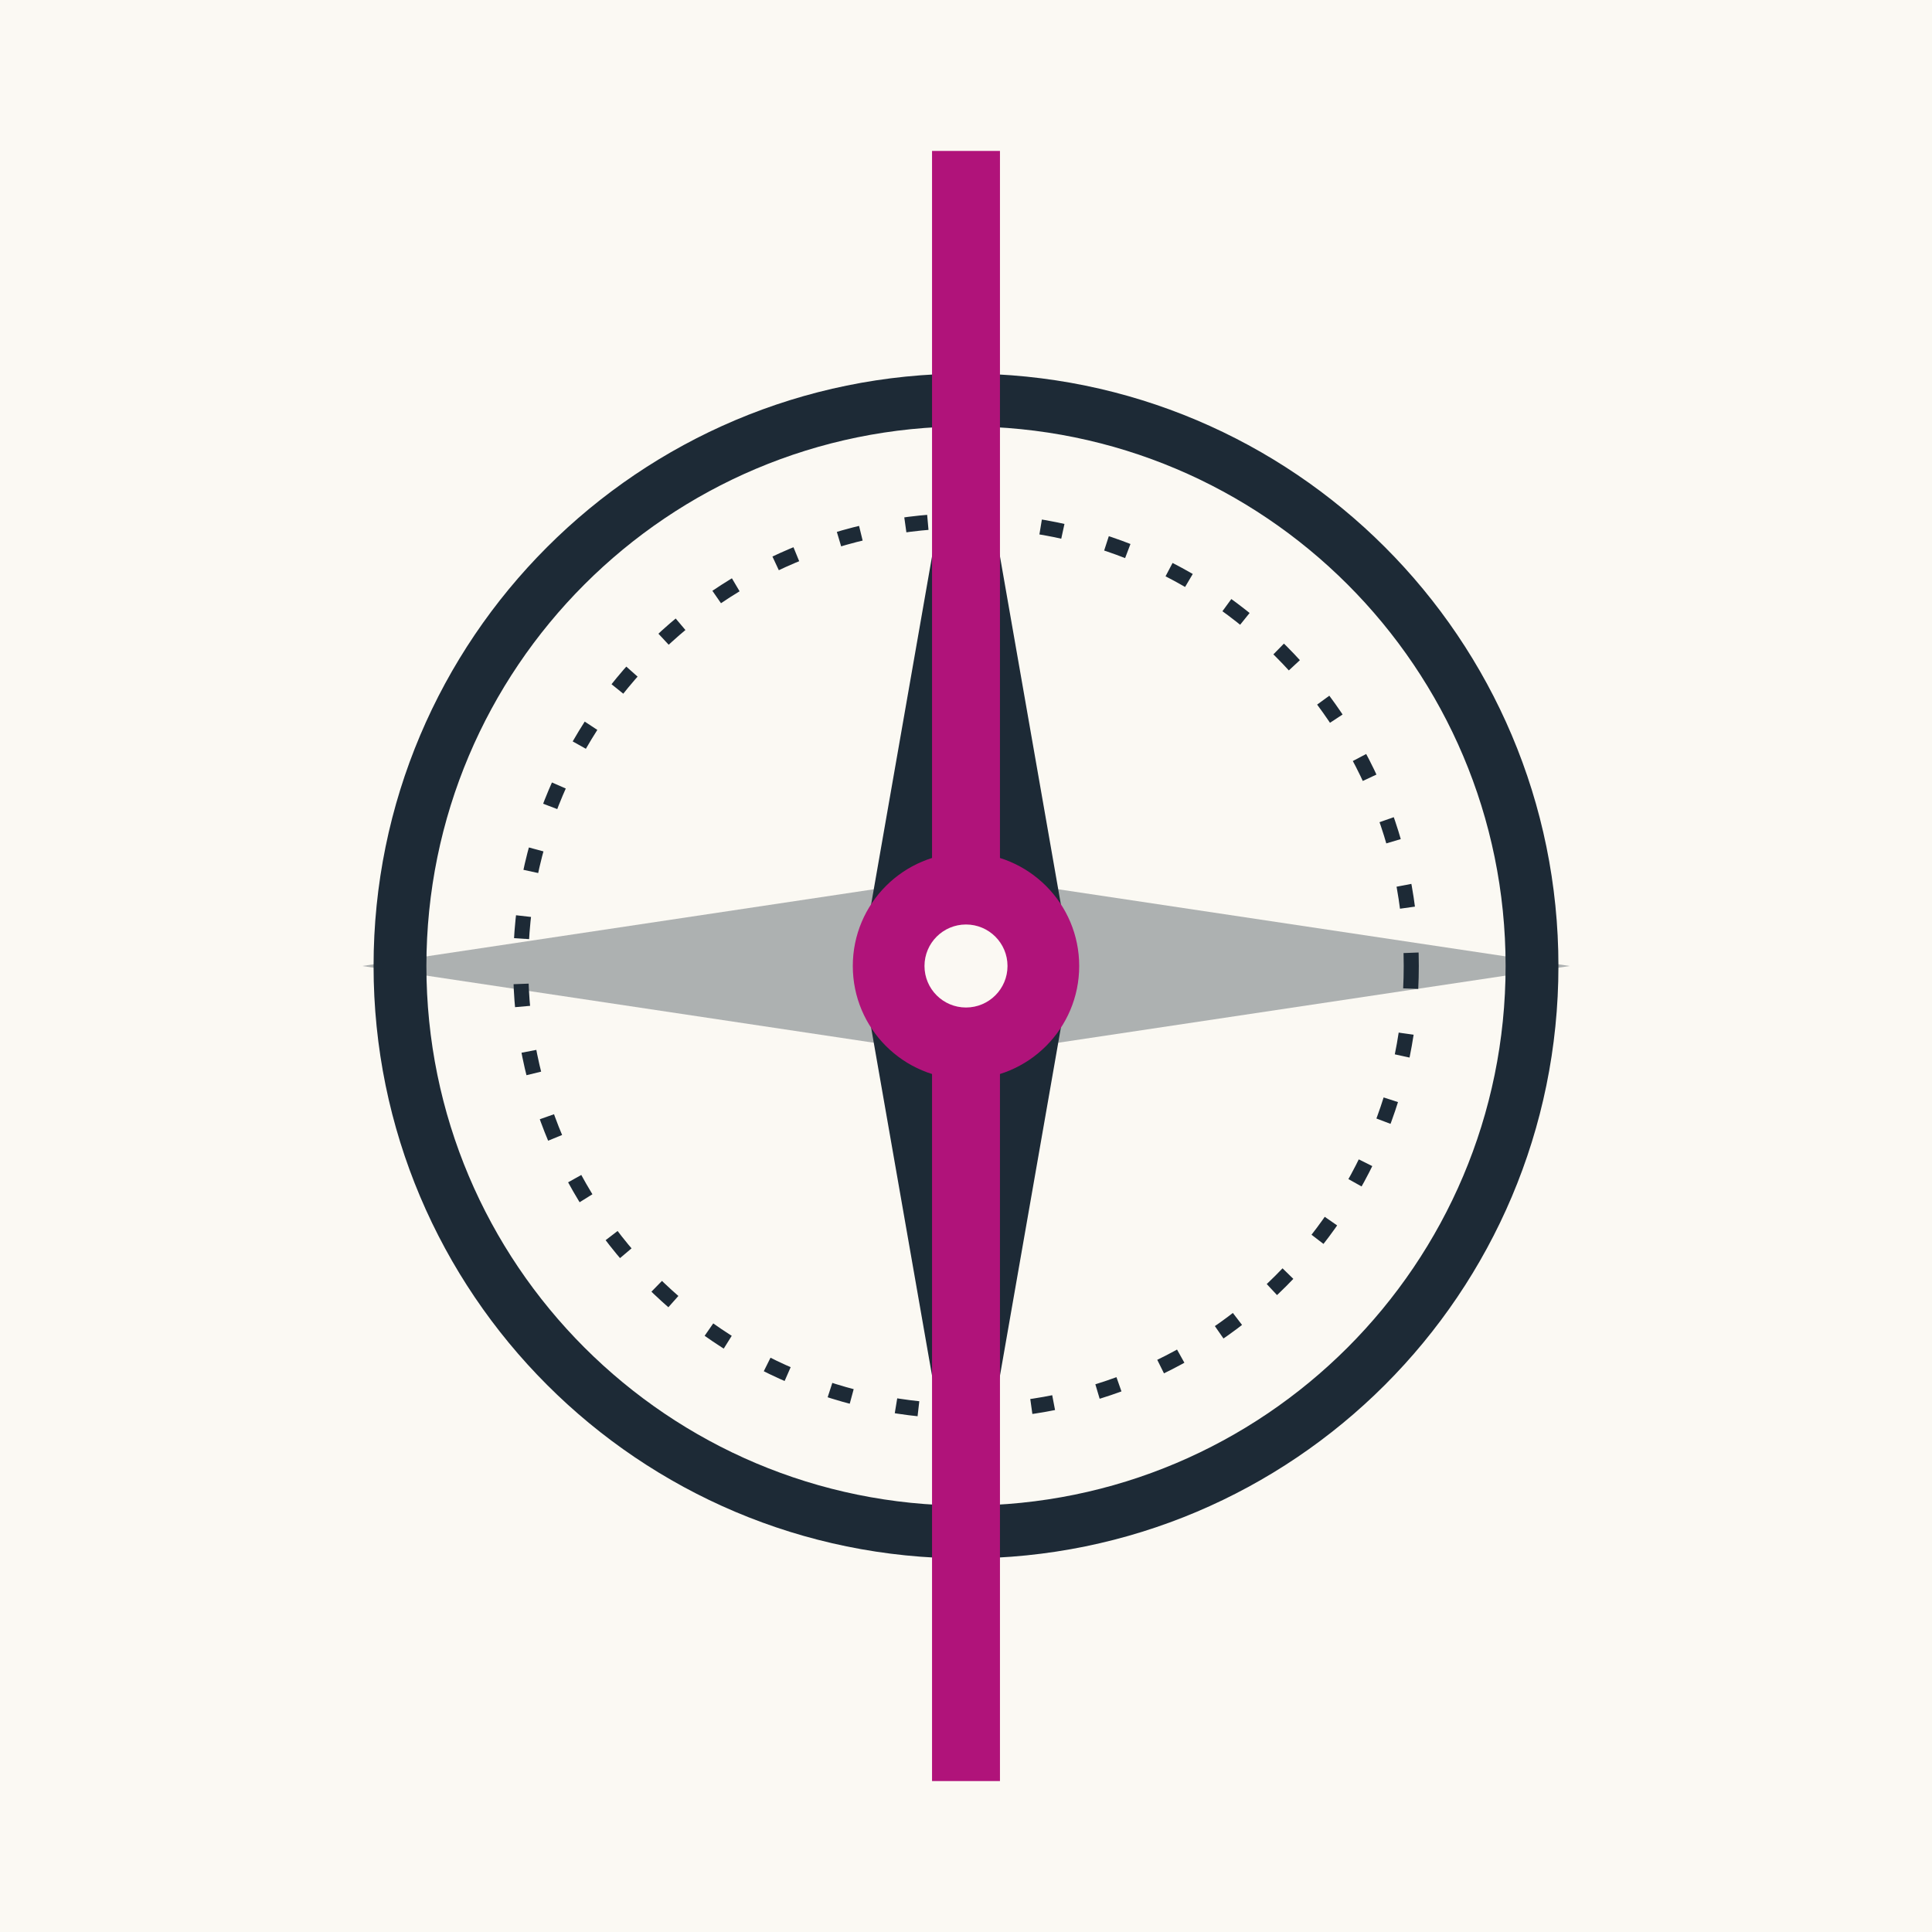
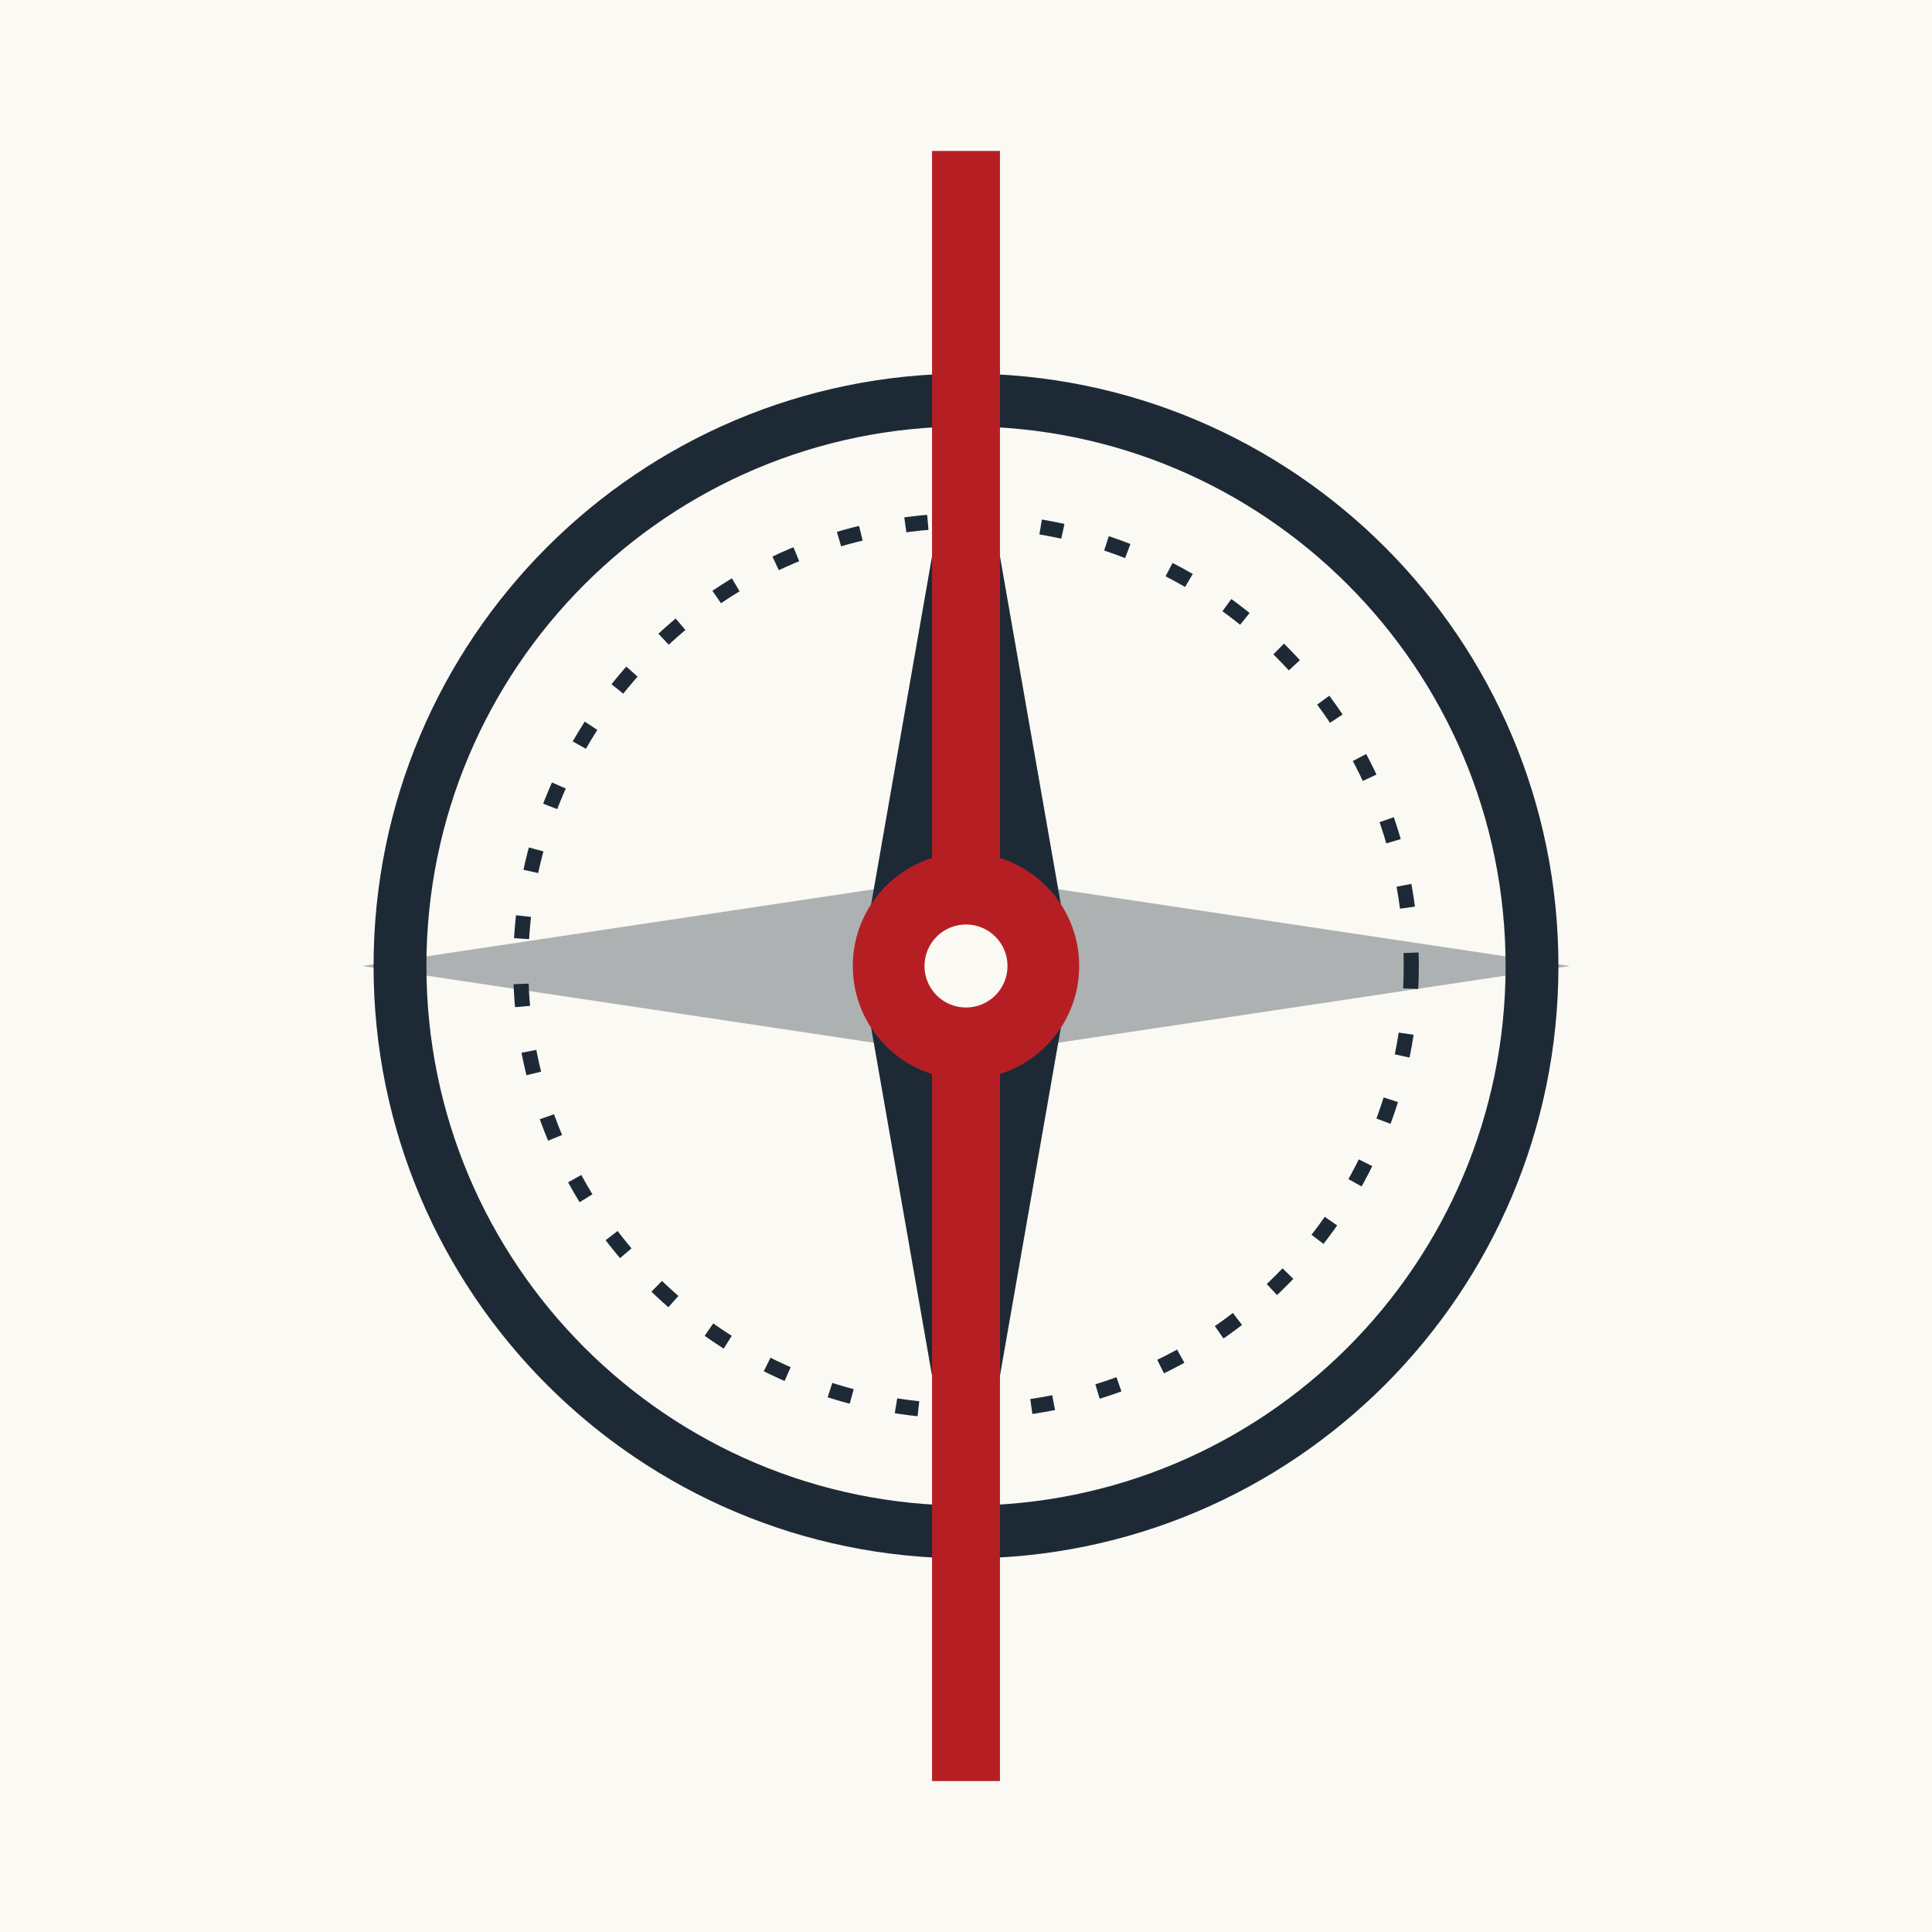
<svg xmlns="http://www.w3.org/2000/svg" viewBox="0 0 512 512">
  <rect width="512" height="512" fill="#fbf9f3" />
  <circle cx="256" cy="256" r="150" fill="none" stroke="#1d2a36" stroke-width="14" />
  <circle cx="256" cy="256" r="118" fill="none" stroke="#1d2a36" stroke-width="4" stroke-dasharray="6 12" />
  <polygon points="256,96 284,256 256,416 228,256" fill="#1d2a36" />
  <polygon points="96,256 256,232 416,256 256,280" fill="#1d2a36" opacity=".35" />
-   <line x1="256" y1="40" x2="256" y2="472" stroke="#b0137a" stroke-width="18" />
-   <circle cx="256" cy="256" r="30" fill="#b0137a" />
+   <line x1="256" y1="40" x2="256" y2="472" stroke="#b51f24" stroke-width="18" />
+   <circle cx="256" cy="256" r="30" fill="#b51f24" />
  <circle cx="256" cy="256" r="11" fill="#fbf9f3" />
</svg>
